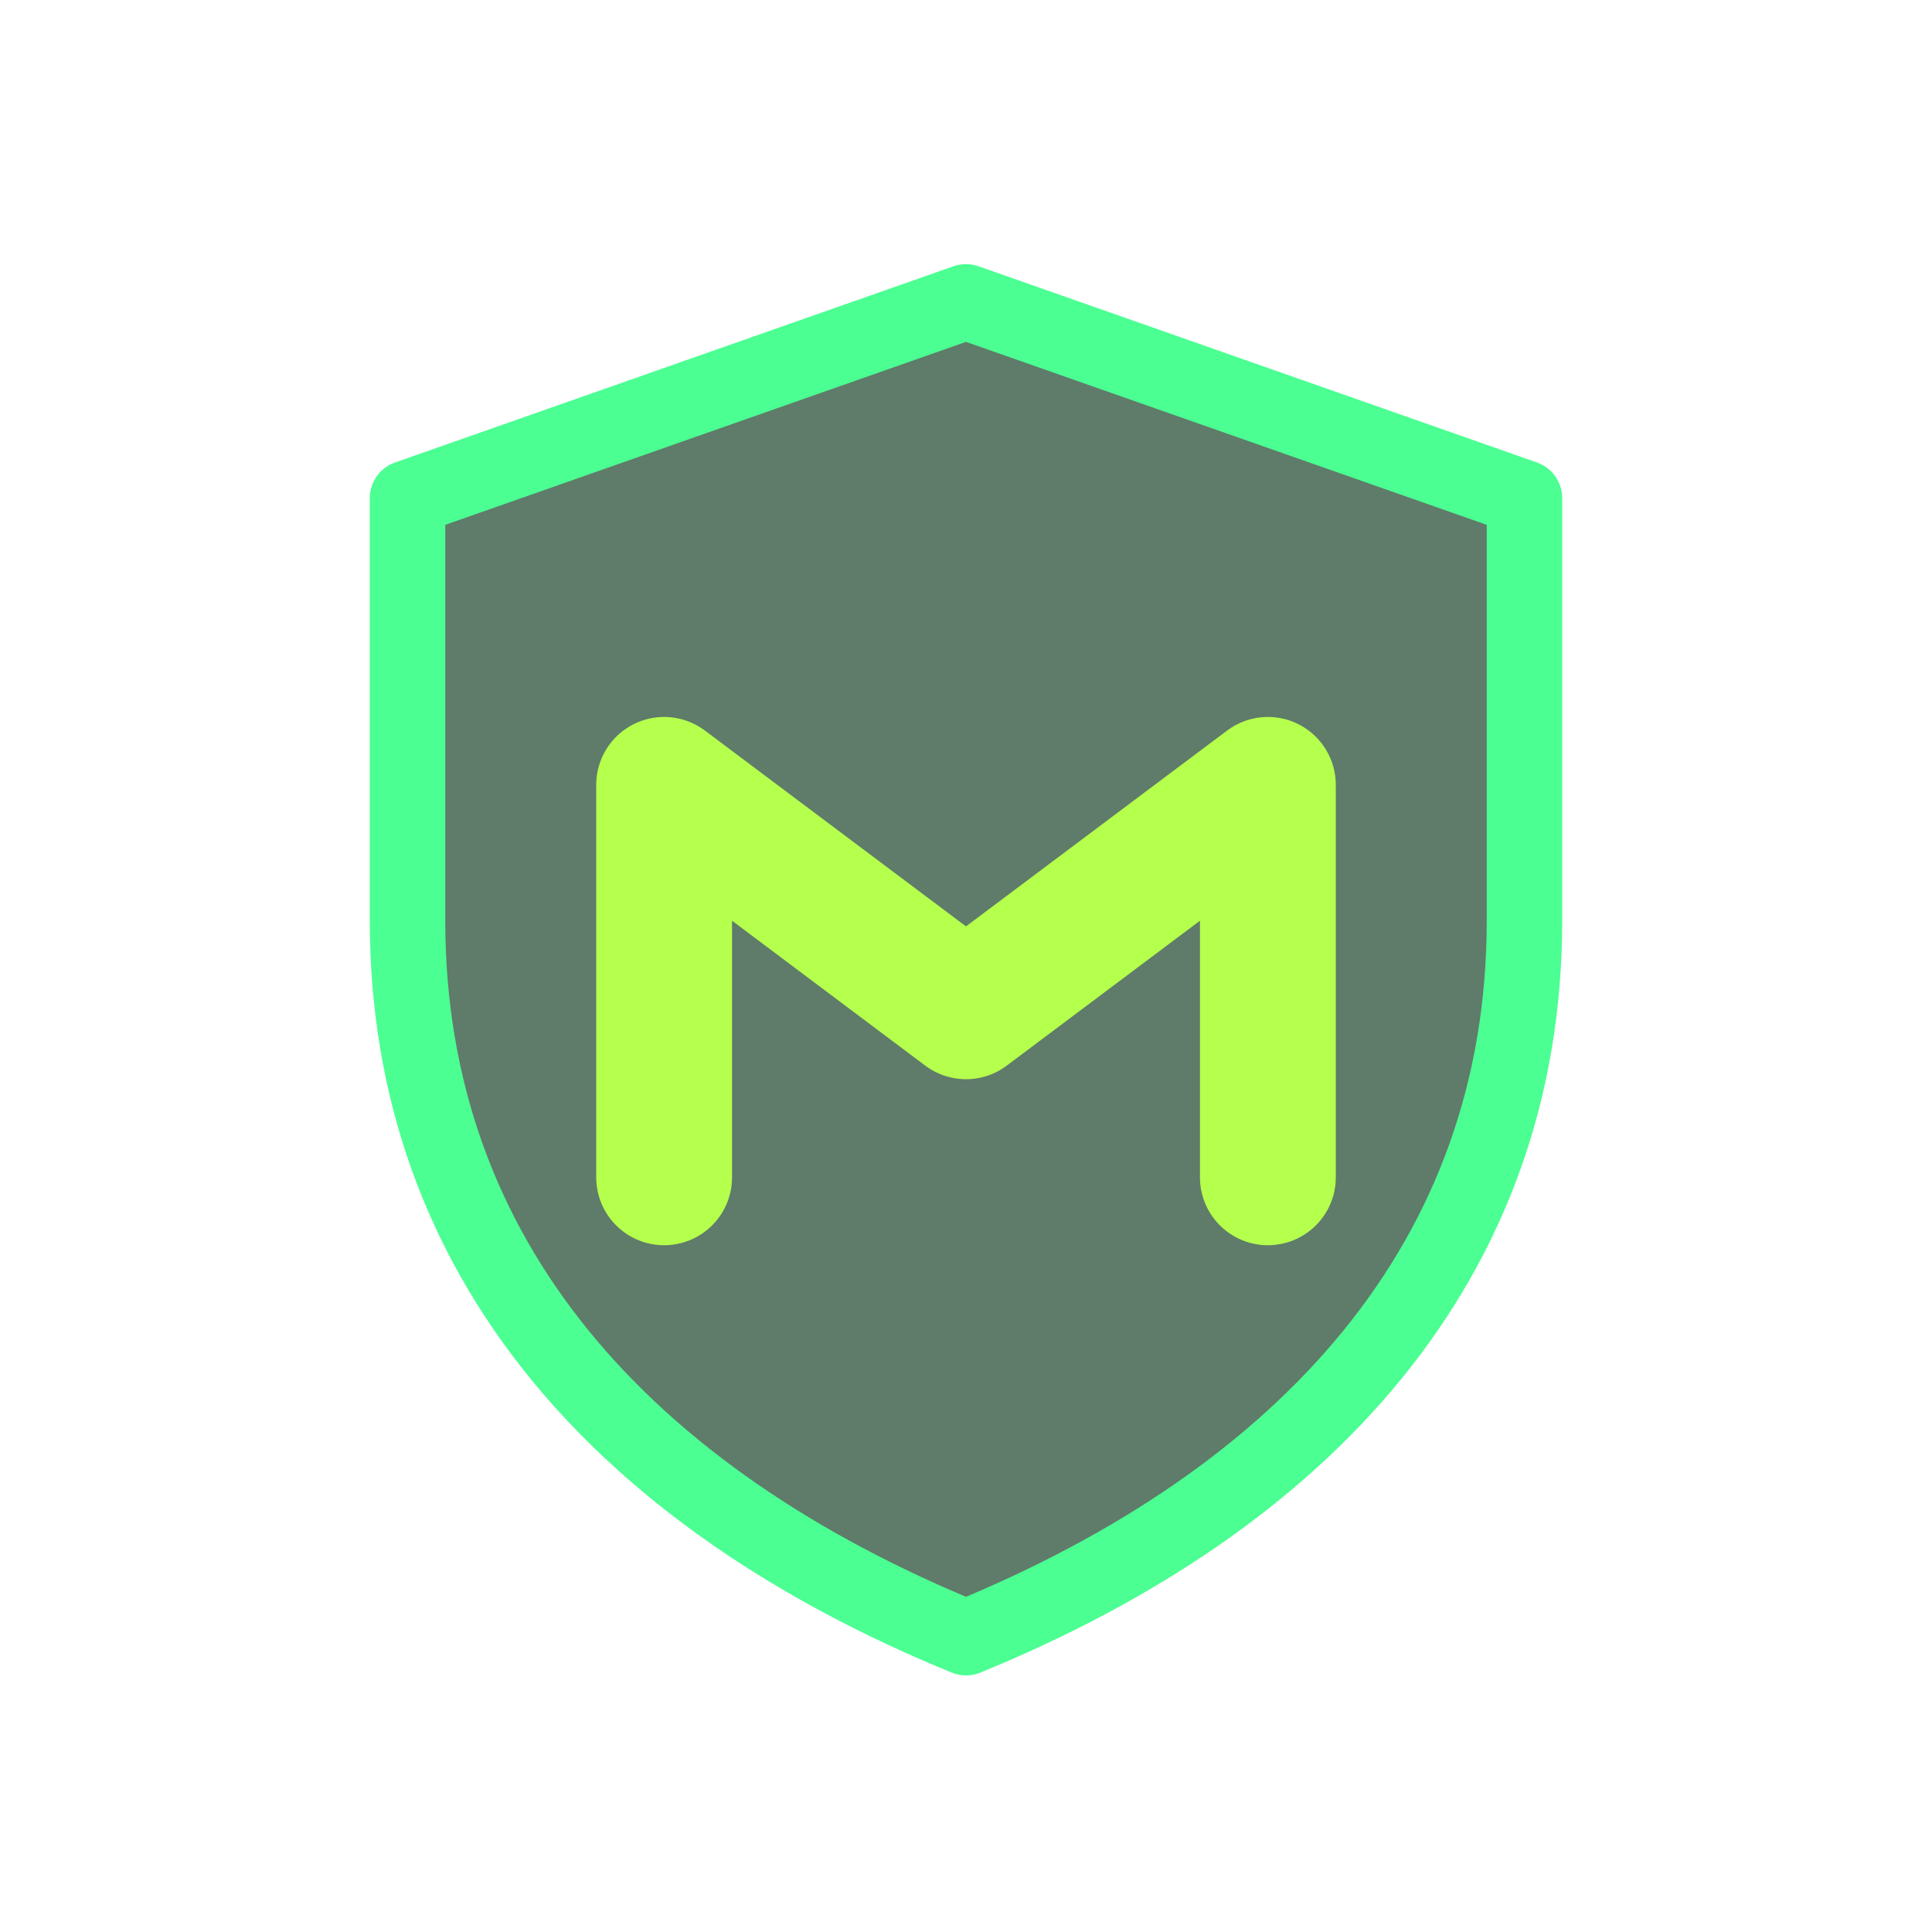
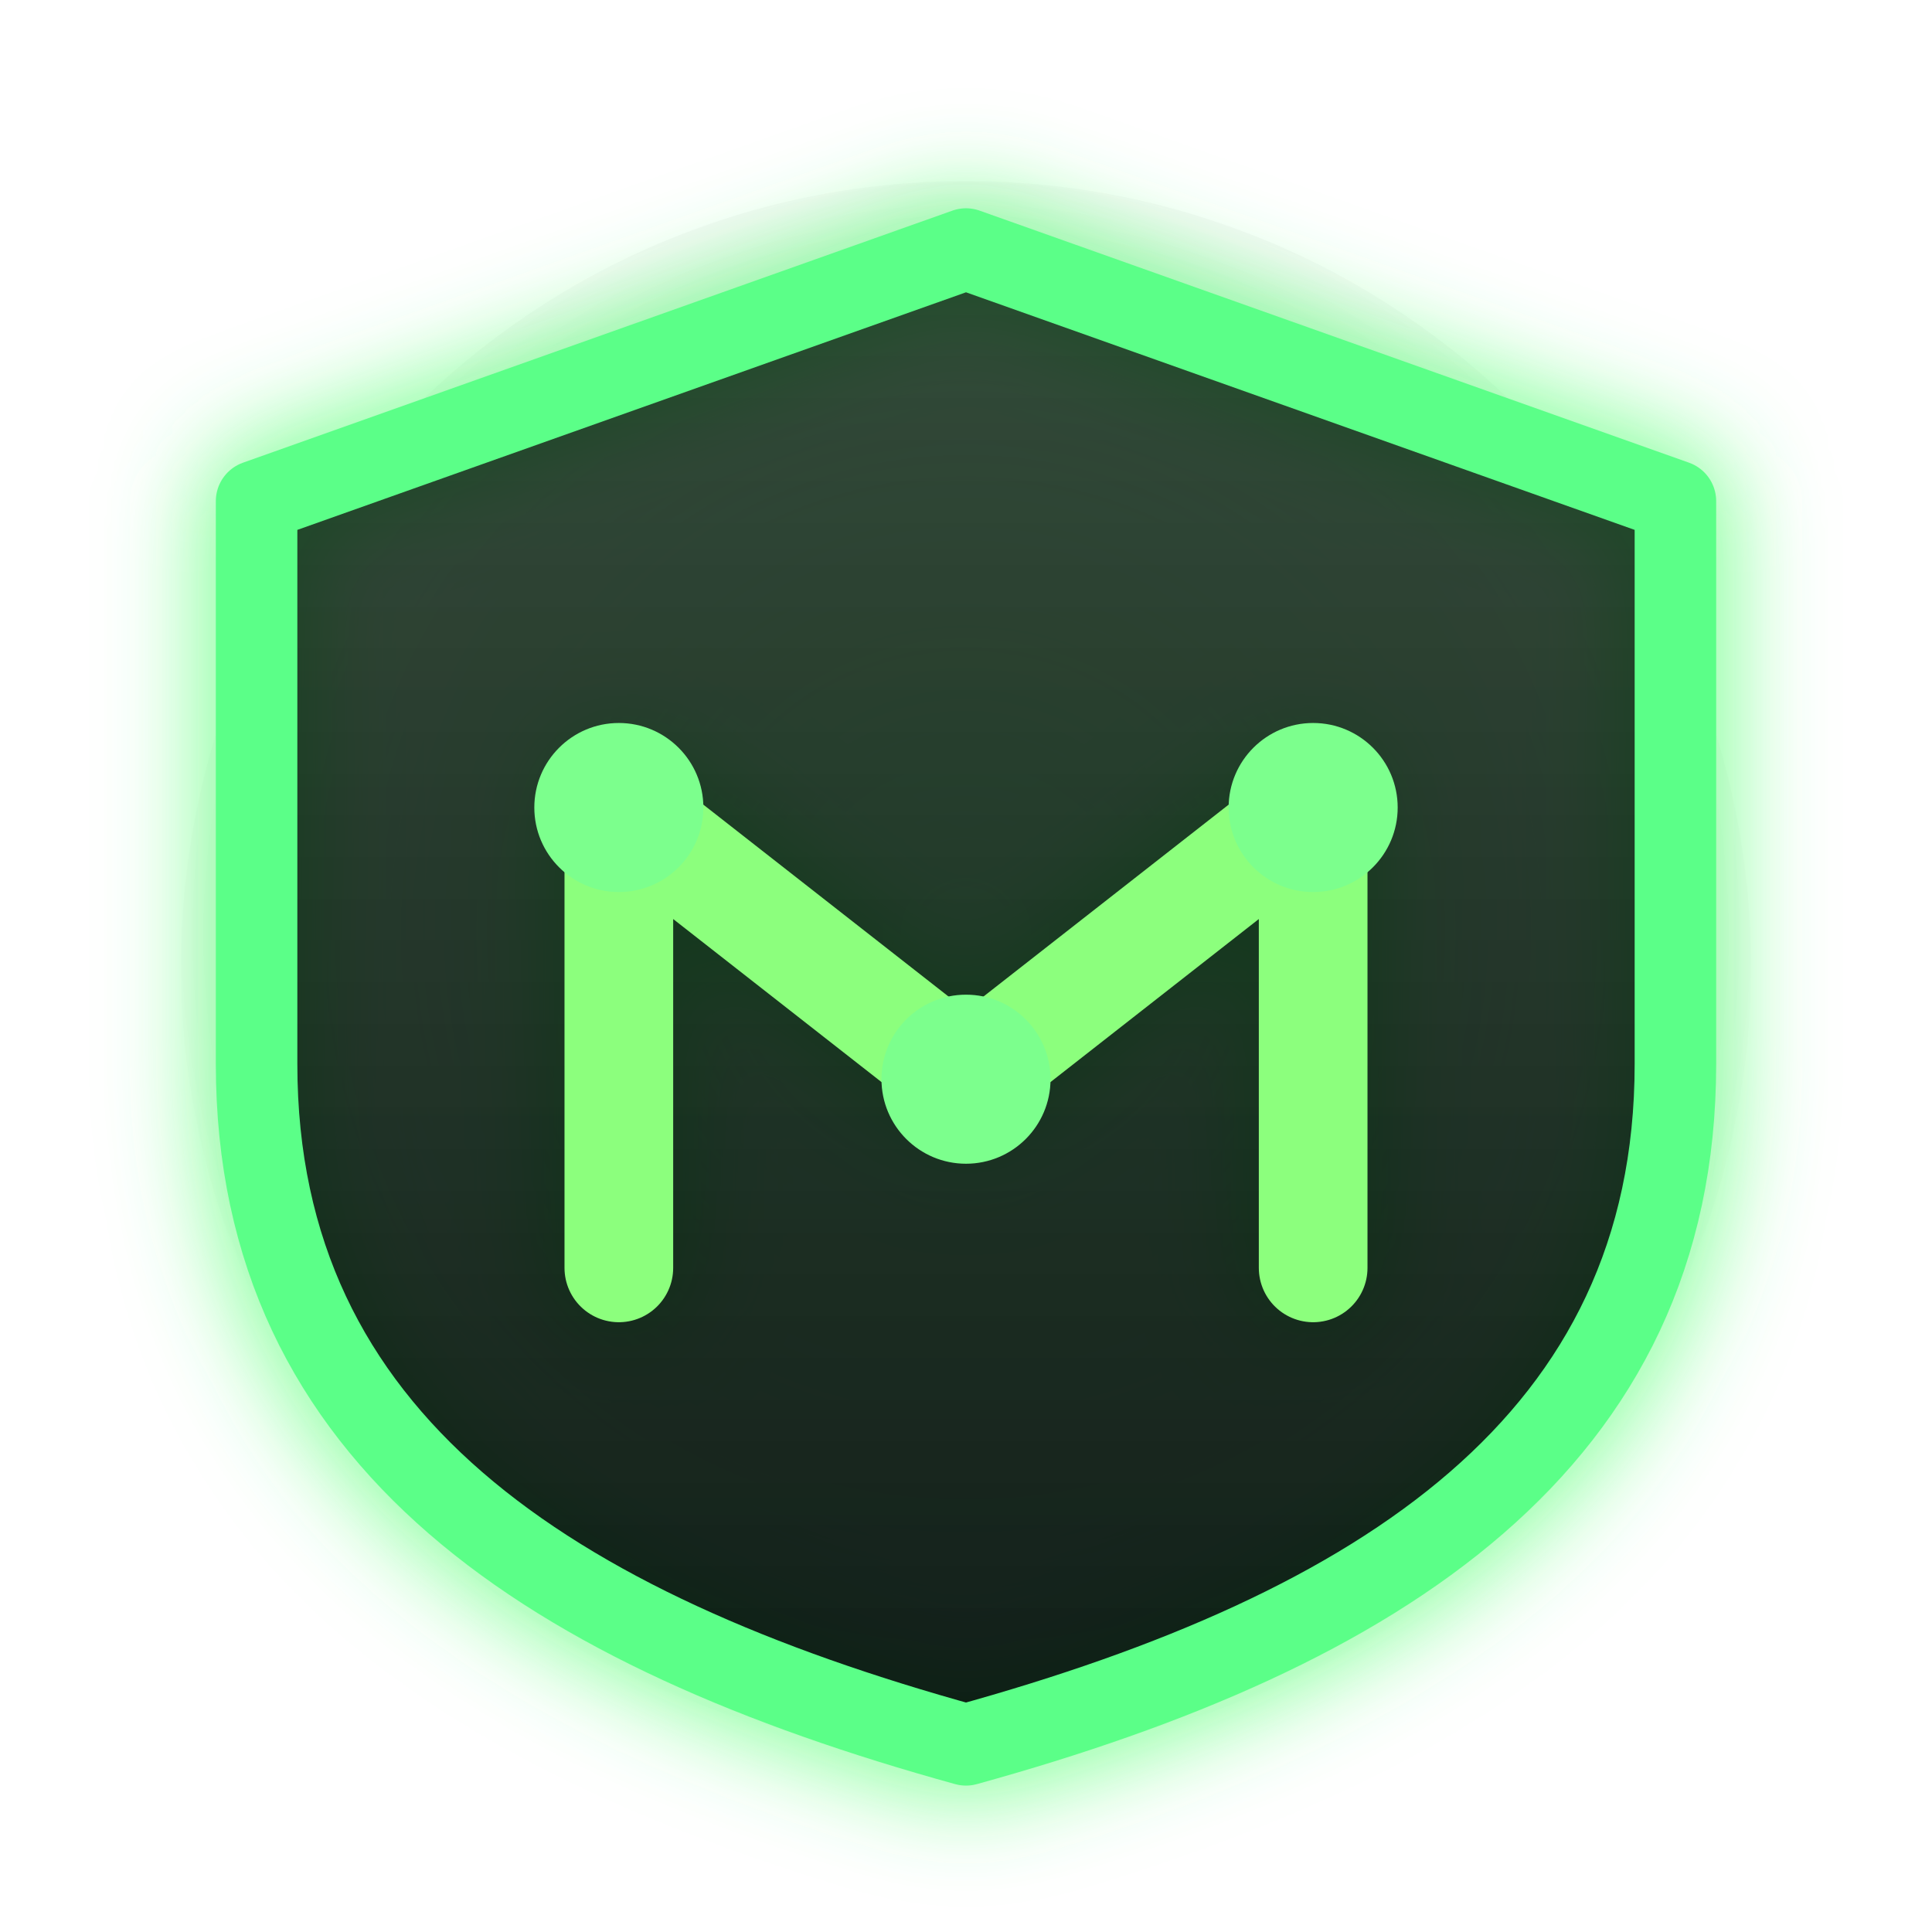
<svg xmlns="http://www.w3.org/2000/svg" viewBox="0 0 128 128">
-   <path d="M64 20 101 33V61C101 83.5 86.5 99.3 64 108.5 41.5 99.3 27 83.5 27 61V33L64 20Z" fill="#0A351B" fill-opacity="0.65" stroke="#4BFF92" stroke-width="5" stroke-linejoin="round" />
-   <path d="M44 78V52L64 67 84 52V78" fill="none" stroke="#B5FF4D" stroke-width="9" stroke-linecap="round" stroke-linejoin="round" />
+   <defs>
+     <radialGradient id="halo" cx="50%" cy="48%" r="52%">
+       <stop offset="0" stop-color="#2BFF62" stop-opacity="0.20" />
+       <stop offset="0.66" stop-color="#0A3A1A" stop-opacity="0.10" />
+       <stop offset="1" stop-color="#000000" stop-opacity="0" />
+     </radialGradient>
+     <linearGradient id="fill" x1="0" y1="0" x2="0" y2="1">
+       <stop offset="0" stop-color="#08240F" stop-opacity="0.80" />
+       <stop offset="1" stop-color="#03100A" stop-opacity="0.94" />
+     </linearGradient>
+     <filter id="glow" x="-40%" y="-40%" width="180%" height="180%">
+       <feGaussianBlur stdDeviation="3.2" />
+     </filter>
+   </defs>
+   <circle cx="64" cy="64" r="52" fill="url(#halo)" />
+   <g fill="none" stroke="#39FF5A" stroke-linecap="round" stroke-linejoin="round">
+     <g filter="url(#glow)" opacity="0.65">
+       <path d="M64 16.5 111 33.2V70.5C111 95.5 91.5 108 64 115.6 36.5 108 17 95.5 17 70.5V33.2L64 16.5Z" stroke-width="7" />
+       <path d="M41 84V53.5L64 71.5 87 53.5V84" stroke-width="9" />
+     </g>
+     <path d="M64 16.5 111 33.2V70.5C111 95.5 91.5 108 64 115.6 36.5 108 17 95.5 17 70.5V33.2L64 16.5Z" fill="url(#fill)" stroke="#5BFF88" stroke-width="5.4" />
+     <path d="M41 84V53.5L64 71.5 87 53.5V84" stroke="#8CFF7D" stroke-width="7.2" />
+   </g>
+   <g fill="#7CFF8D">
+     <circle cx="41" cy="53.5" r="5.6" />
+     <circle cx="87" cy="53.5" r="5.6" />
+     <circle cx="64" cy="71.5" r="5.6" />
+   </g>
</svg>
